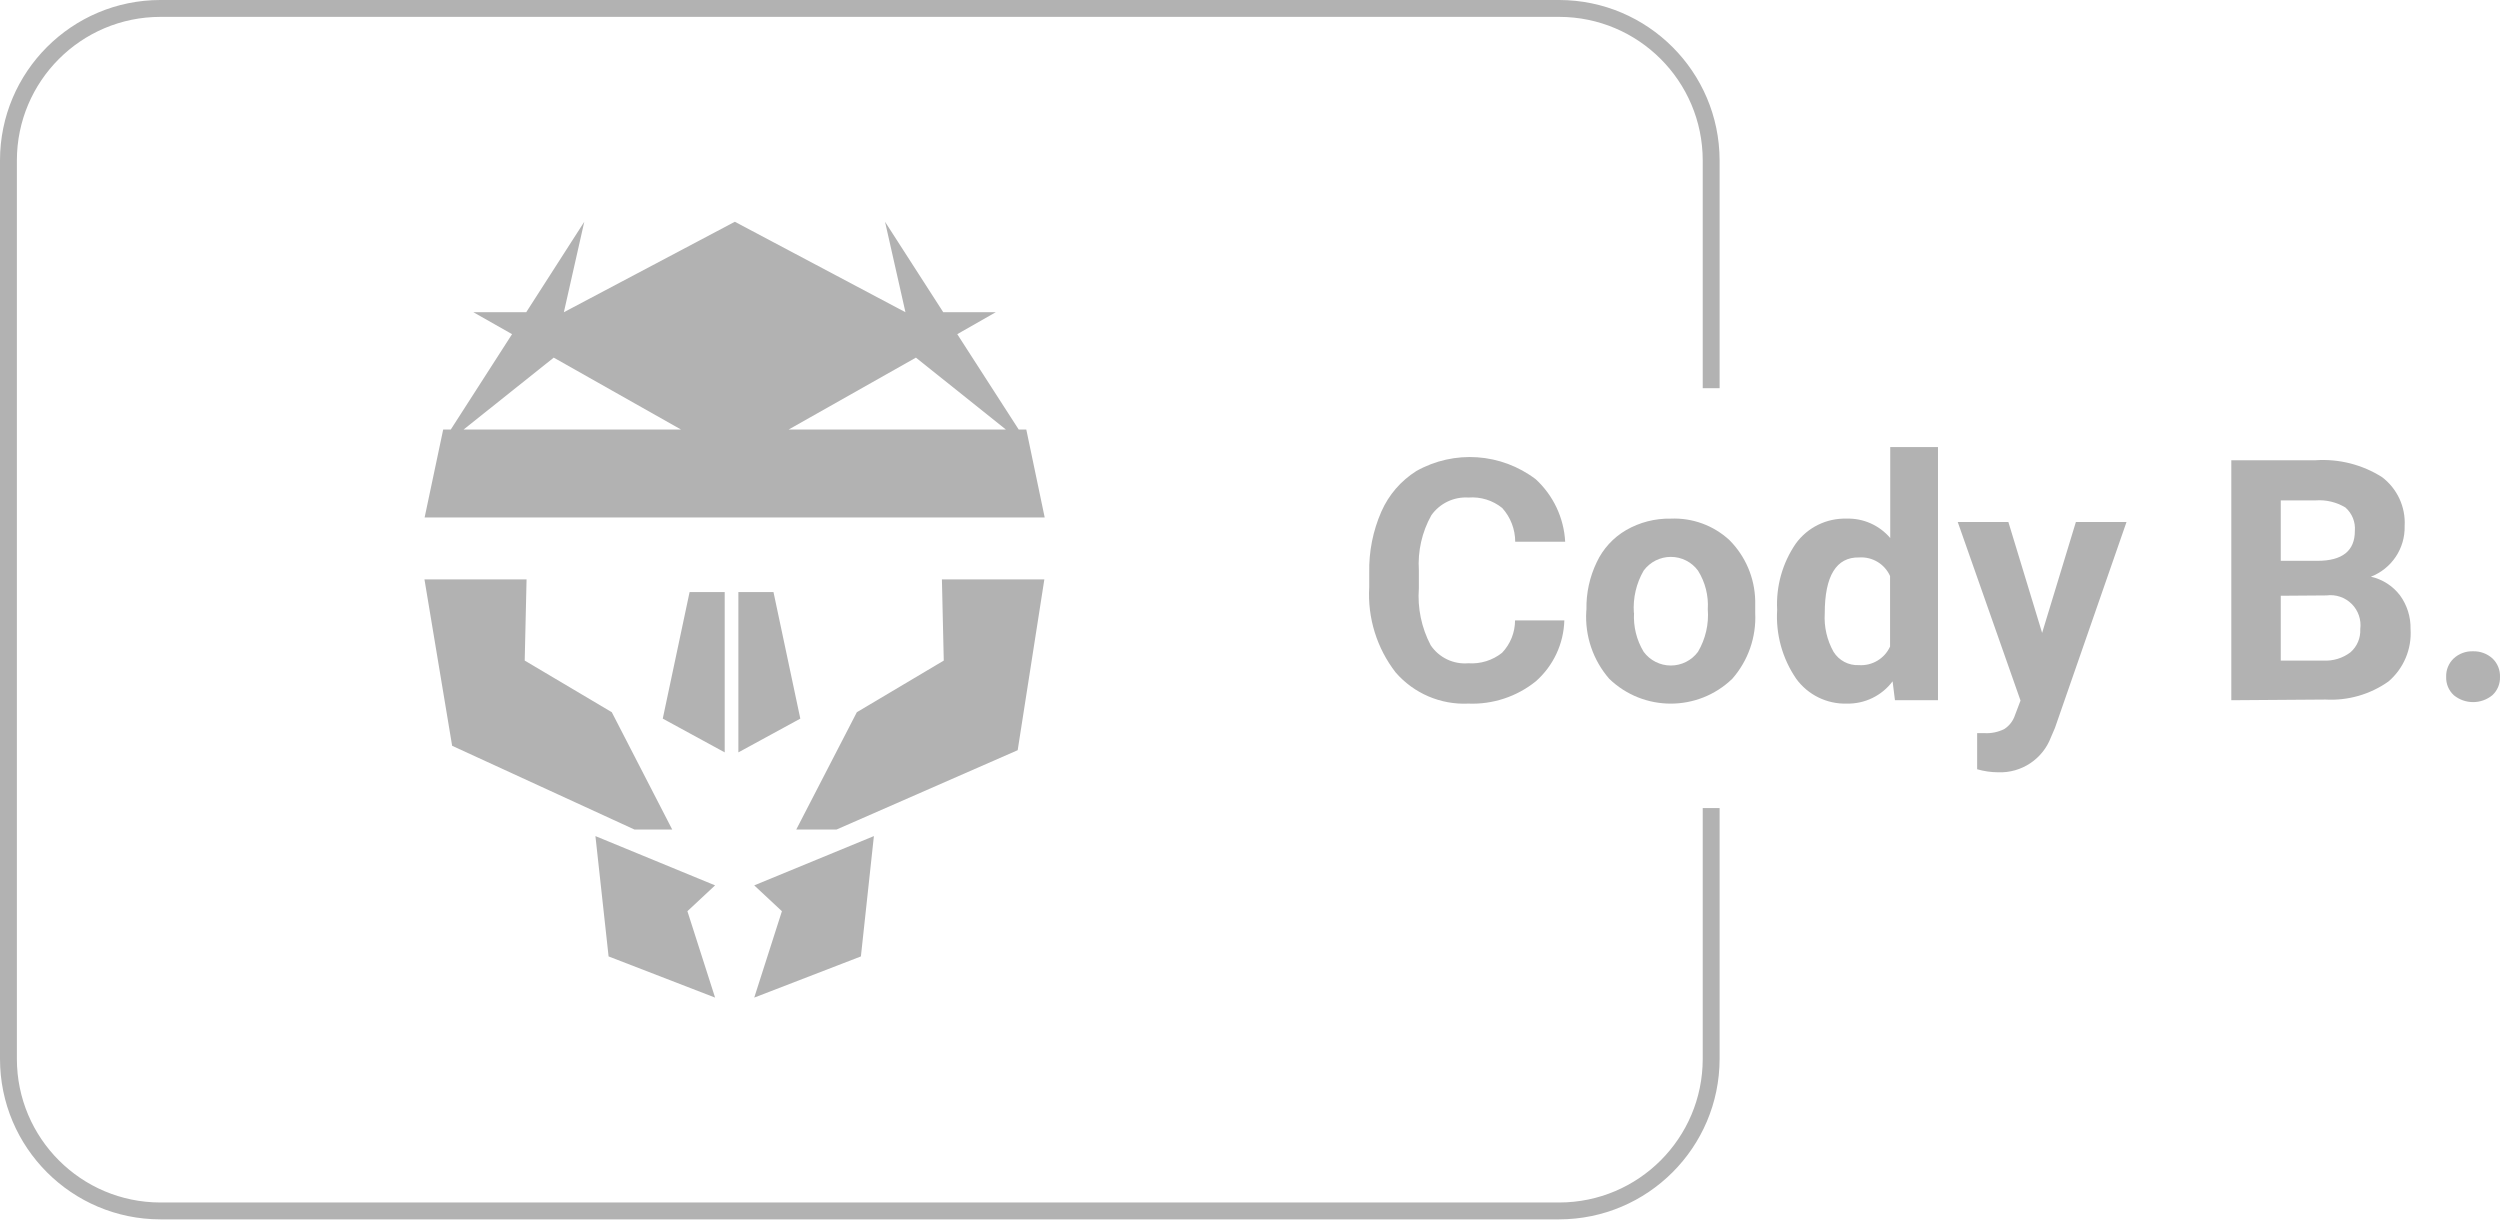
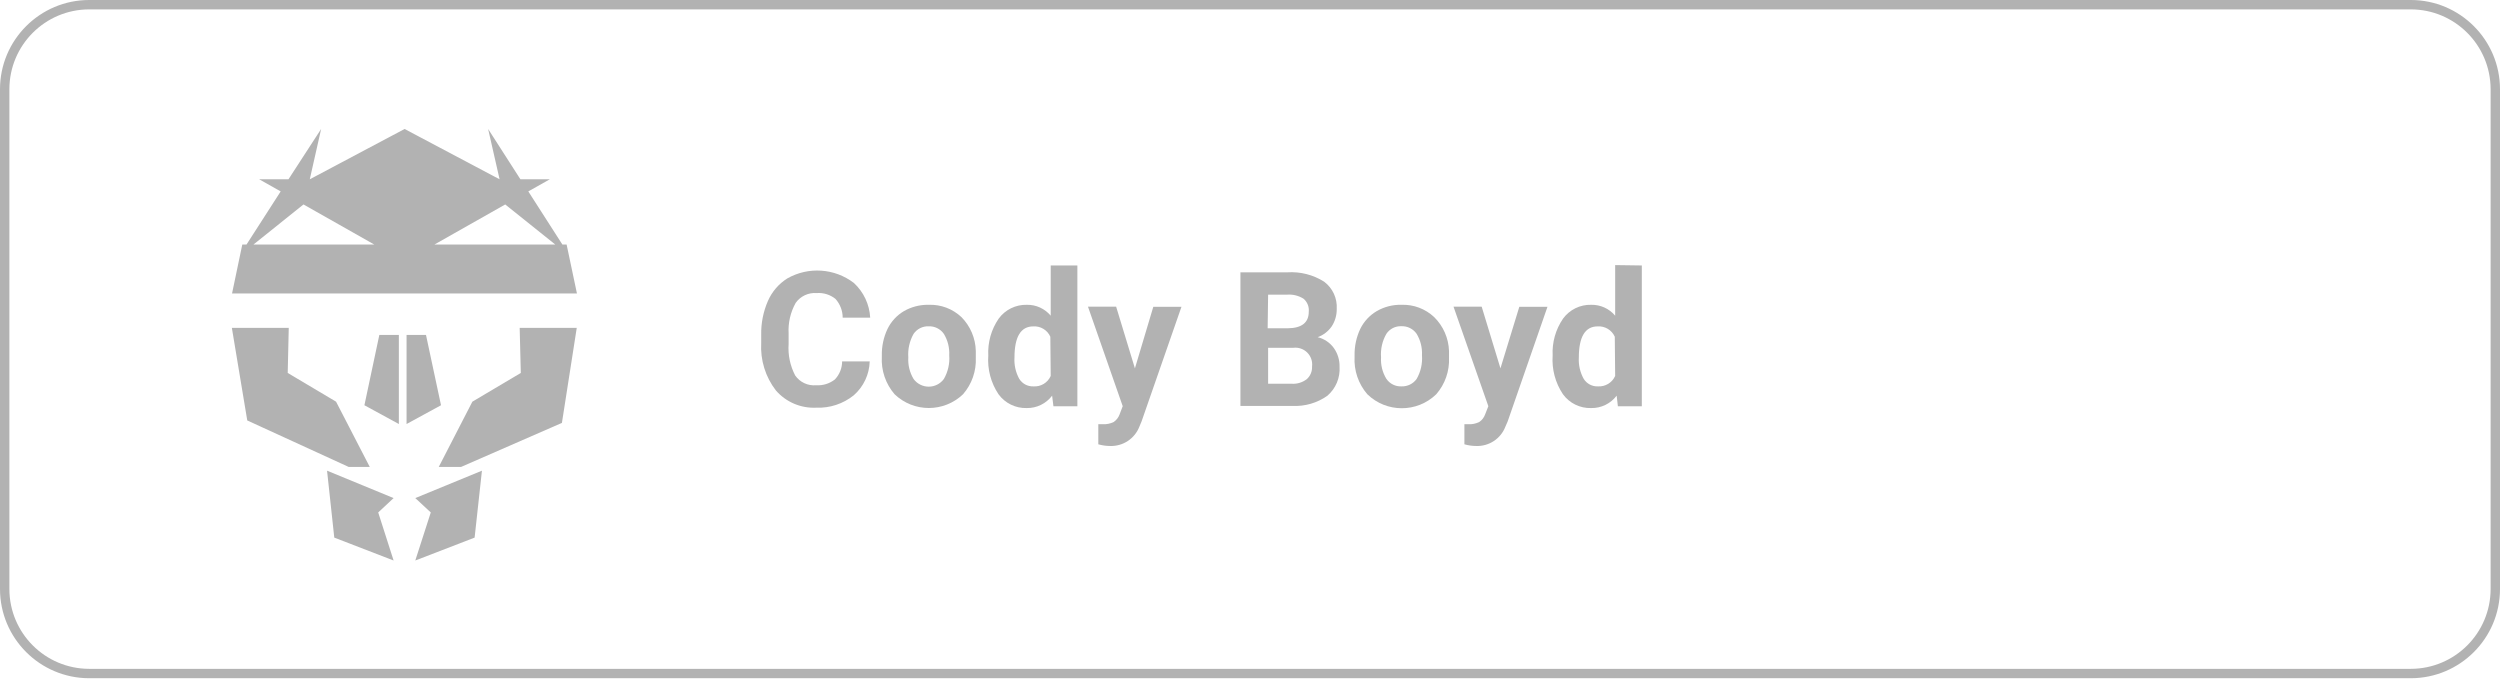
- <svg xmlns="http://www.w3.org/2000/svg" viewBox="0 0 148.13 72.25">
+ <svg xmlns="http://www.w3.org/2000/svg" viewBox="0 0 266.32 72.25">
  <defs>
    <style>.cls-1{fill:#b2b2b2;}</style>
  </defs>
  <g id="Layer_2" data-name="Layer 2">
    <g id="Layer_1-2" data-name="Layer 1">
-       <polygon class="cls-1" points="39.27 42.58 42.94 44.58 42.94 35.08 40.86 35.08 39.27 42.58" />
-       <polygon class="cls-1" points="45.83 35.08 43.75 35.08 43.75 44.58 47.42 42.58 45.83 35.08" />
-       <polygon class="cls-1" points="39.83 49.15 36.25 42.2 31.09 39.14 31.2 34.33 25.15 34.33 26.79 44.19 37.59 49.15 39.83 49.15" />
-       <polygon class="cls-1" points="55.92 39.14 50.77 42.2 47.18 49.15 49.57 49.15 60.3 44.45 61.88 34.33 55.81 34.33 55.92 39.14" />
-       <path class="cls-1" d="M60.81,25.45h-.45L56.72,19.8,59,18.5H55.89l-3.45-5.36,1.21,5.36L43.54,13.14h0L33.41,18.5l1.21-5.36L31.18,18.5H28.05l2.29,1.3-3.63,5.65h-.45l-1.1,5.21H61.9Zm-28-4.26,7.54,4.26H27.47Zm13.92,4.26,7.54-4.26,5.33,4.26H46.72Z" />
-       <polygon class="cls-1" points="35.28 49.54 36.06 56.67 42.37 59.11 40.73 53.99 42.37 52.46 35.28 49.54" />
-       <polygon class="cls-1" points="46.33 53.99 44.69 59.11 51.01 56.67 51.78 49.54 44.69 52.46 46.33 53.99" />
-       <path class="cls-1" d="M92.69,36.76A5,5,0,0,1,91,40.37a6,6,0,0,1-4,1.32,5.37,5.37,0,0,1-4.3-1.84,7.53,7.53,0,0,1-1.57-5.06v-.86a8.57,8.57,0,0,1,.72-3.62,5.42,5.42,0,0,1,2.07-2.4A6.46,6.46,0,0,1,91,28.4a5.43,5.43,0,0,1,1.74,3.7H89.78a3,3,0,0,0-.77-2,2.83,2.83,0,0,0-2-.62,2.5,2.5,0,0,0-2.2,1.05,5.92,5.92,0,0,0-.74,3.26v1.07a6.25,6.25,0,0,0,.7,3.37A2.44,2.44,0,0,0,87,39.3a2.89,2.89,0,0,0,2-.62,2.79,2.79,0,0,0,.77-1.92Z" />
-       <path class="cls-1" d="M94,36.11a6.17,6.17,0,0,1,.61-2.8,4.33,4.33,0,0,1,1.74-1.9A5.09,5.09,0,0,1,99,30.73,4.81,4.81,0,0,1,102.47,32,5.24,5.24,0,0,1,104,35.59l0,.73a5.5,5.5,0,0,1-1.36,3.9,5.25,5.25,0,0,1-7.29,0,5.59,5.59,0,0,1-1.36-4Zm2.82.2a4,4,0,0,0,.57,2.31,2,2,0,0,0,3.22,0,4.3,4.3,0,0,0,.58-2.52,3.86,3.86,0,0,0-.58-2.29,2,2,0,0,0-3.22,0A4.38,4.38,0,0,0,96.81,36.31Z" />
-       <path class="cls-1" d="M105.3,36.13a6.34,6.34,0,0,1,1.11-3.93,3.59,3.59,0,0,1,3-1.47A3.26,3.26,0,0,1,112,31.88V26.49h2.83v15h-2.55l-.14-1.12a3.3,3.3,0,0,1-2.71,1.32,3.58,3.58,0,0,1-3-1.47A6.52,6.52,0,0,1,105.3,36.13Zm2.82.21a4.14,4.14,0,0,0,.52,2.28,1.67,1.67,0,0,0,1.5.79,1.89,1.89,0,0,0,1.85-1.1V34.13a1.87,1.87,0,0,0-1.83-1.1C108.8,33,108.12,34.13,108.12,36.34Z" />
-       <path class="cls-1" d="M121,37.5l2-6.57h3l-4.24,12.2-.24.56a3.21,3.21,0,0,1-3.12,2.07,4.55,4.55,0,0,1-1.25-.18V43.44h.43a2.32,2.32,0,0,0,1.19-.25,1.55,1.55,0,0,0,.62-.81l.33-.87L116,30.93h3Z" />
-       <path class="cls-1" d="M132.21,41.49V27.27h5a6.54,6.54,0,0,1,3.93,1,3.39,3.39,0,0,1,1.34,2.9,3.13,3.13,0,0,1-2,3,3,3,0,0,1,1.72,1.1,3.27,3.27,0,0,1,.63,2,3.76,3.76,0,0,1-1.31,3.11,5.89,5.89,0,0,1-3.73,1.07Zm2.93-8.26h2.17q2.22,0,2.22-1.77a1.66,1.66,0,0,0-.56-1.39,3,3,0,0,0-1.78-.42h-2.05Zm0,2.07v3.84h2.51a2.43,2.43,0,0,0,1.62-.49,1.7,1.7,0,0,0,.58-1.37,1.78,1.78,0,0,0-2-2Z" />
-       <path class="cls-1" d="M144.94,40.11a1.44,1.44,0,0,1,.45-1.1,1.61,1.61,0,0,1,1.14-.42,1.65,1.65,0,0,1,1.15.42,1.44,1.44,0,0,1,.45,1.1,1.41,1.41,0,0,1-.45,1.08,1.8,1.8,0,0,1-2.29,0A1.41,1.41,0,0,1,144.94,40.11Z" />
-       <path class="cls-1" d="M100.89,47.88V62.75a8.51,8.51,0,0,1-8.5,8.5H9.5A8.51,8.51,0,0,1,1,62.75V9.5A8.51,8.51,0,0,1,9.5,1H92.39a8.51,8.51,0,0,1,8.5,8.5V23h1V9.5A9.52,9.52,0,0,0,92.39,0H9.5A9.51,9.51,0,0,0,0,9.5V62.75a9.51,9.51,0,0,0,9.5,9.5H92.39a9.52,9.52,0,0,0,9.5-9.5V47.88Z" />
+       <polygon class="cls-1" points="42.49 35.68 40.41 35.68 38.82 43.17 42.49 45.17 42.49 35.68" />
+       <polygon class="cls-1" points="45.38 35.68 43.31 35.68 43.31 45.17 46.98 43.17 45.38 35.68" />
+       <polygon class="cls-1" points="24.7 34.93 26.34 44.79 37.14 49.74 39.39 49.74 35.8 42.79 30.65 39.73 30.76 34.93 24.7 34.93" />
+       <polygon class="cls-1" points="61.44 34.93 55.36 34.93 55.48 39.73 50.32 42.79 46.74 49.74 49.12 49.74 59.86 45.05 61.44 34.93" />
+       <path class="cls-1" d="M60.36,26.05h-.45l-3.63-5.66,2.29-1.29H55.44L52,13.74l1.22,5.36L43.1,13.74h0L33,19.1l1.21-5.36L30.73,19.1H27.61l2.29,1.29-3.64,5.66h-.45l-1.09,5.21H61.46Zm-30.85,0H27l5.33-4.27,7.54,4.27Zm27.15,0H46.28l7.54-4.27,5.33,4.27Z" />
+       <polygon class="cls-1" points="34.84 50.14 35.61 57.27 41.93 59.71 40.29 54.59 41.93 53.06 34.84 50.14" />
+       <polygon class="cls-1" points="50.56 57.27 51.34 50.14 44.24 53.06 45.89 54.59 44.24 59.71 50.56 57.27" />
+       <path class="cls-1" d="M84.76,32.27A2.5,2.5,0,0,1,87,31.22a2.86,2.86,0,0,1,2,.62,3,3,0,0,1,.77,2h2.93a5.43,5.43,0,0,0-1.74-3.7,6.44,6.44,0,0,0-7.09-.48,5.38,5.38,0,0,0-2.06,2.39,8.6,8.6,0,0,0-.72,3.62v.87a7.57,7.57,0,0,0,1.56,5.05,5.35,5.35,0,0,0,4.3,1.84,6,6,0,0,0,4-1.32,5,5,0,0,0,1.7-3.61H89.71a2.79,2.79,0,0,1-.77,1.92,2.92,2.92,0,0,1-2,.62A2.45,2.45,0,0,1,84.71,40a6.3,6.3,0,0,1-.7-3.36V35.53A6,6,0,0,1,84.76,32.27Z" />
+       <path class="cls-1" d="M102.42,33.78a4.83,4.83,0,0,0-3.49-1.31,5.1,5.1,0,0,0-2.65.68,4.51,4.51,0,0,0-1.74,1.9,6.34,6.34,0,0,0-.6,2.81V38a5.63,5.63,0,0,0,1.36,4,5.27,5.27,0,0,0,7.29,0,5.55,5.55,0,0,0,1.36-3.9l0-.72A5.31,5.31,0,0,0,102.42,33.78Zm-1.87,6.59a2,2,0,0,1-3.23,0,4,4,0,0,1-.56-2.3,4.44,4.44,0,0,1,.56-2.5,1.86,1.86,0,0,1,1.61-.81,1.89,1.89,0,0,1,1.62.81,4,4,0,0,1,.57,2.29A4.38,4.38,0,0,1,100.55,40.37Z" />
+       <path class="cls-1" d="M111.93,33.63a3.23,3.23,0,0,0-2.54-1.16,3.6,3.6,0,0,0-3,1.47,6.38,6.38,0,0,0-1.11,3.94A6.57,6.57,0,0,0,106.37,42a3.59,3.59,0,0,0,3,1.47,3.32,3.32,0,0,0,2.71-1.32l.14,1.13h2.55v-15h-2.84Zm0,6.42a1.87,1.87,0,0,1-1.84,1.11,1.7,1.7,0,0,1-1.51-.8,4.17,4.17,0,0,1-.51-2.27c0-2.22.68-3.32,2-3.32a1.86,1.86,0,0,1,1.82,1.1Z" />
+       <path class="cls-1" d="M120.9,39.24l-2-6.57h-3l3.7,10.6-.33.87a1.69,1.69,0,0,1-.62.81,2.37,2.37,0,0,1-1.2.24H117v2.14a4.61,4.61,0,0,0,1.25.18,3.23,3.23,0,0,0,3.13-2.07l.23-.55,4.25-12.21h-3Z" />
+       <path class="cls-1" d="M140.37,35.92a3.12,3.12,0,0,0,1.5-1.16,3.31,3.31,0,0,0,.53-1.85,3.37,3.37,0,0,0-1.34-2.9,6.53,6.53,0,0,0-3.92-1h-5V43.24h5.53a5.91,5.91,0,0,0,3.73-1.08,3.75,3.75,0,0,0,1.3-3.1,3.31,3.31,0,0,0-.62-2A3,3,0,0,0,140.37,35.92Zm-5.28-4.53h2a2.88,2.88,0,0,1,1.77.43,1.6,1.6,0,0,1,.56,1.39c0,1.15-.74,1.74-2.21,1.76h-2.17Zm4.12,9a2.38,2.38,0,0,1-1.61.49h-2.51V37.05h2.68a1.79,1.79,0,0,1,2,2A1.69,1.69,0,0,1,139.21,40.39Z" />
+       <path class="cls-1" d="M152.78,33.78a4.83,4.83,0,0,0-3.49-1.31,5,5,0,0,0-2.64.68,4.47,4.47,0,0,0-1.75,1.9,6.34,6.34,0,0,0-.6,2.81V38a5.63,5.63,0,0,0,1.36,4A5.27,5.27,0,0,0,153,42a5.55,5.55,0,0,0,1.36-3.9l0-.72A5.31,5.31,0,0,0,152.78,33.78Zm-1.87,6.59a1.9,1.9,0,0,1-1.6.79,1.85,1.85,0,0,1-1.62-.8,3.92,3.92,0,0,1-.57-2.3,4.35,4.35,0,0,1,.57-2.5,1.83,1.83,0,0,1,1.6-.81,1.89,1.89,0,0,1,1.62.81,4,4,0,0,1,.57,2.29A4.38,4.38,0,0,1,150.91,40.37Z" />
+       <path class="cls-1" d="M159.84,39.24l-2-6.57h-3l3.71,10.6-.34.87a1.63,1.63,0,0,1-.62.81,2.33,2.33,0,0,1-1.19.24H156v2.14a4.55,4.55,0,0,0,1.25.18,3.21,3.21,0,0,0,3.12-2.07l.24-.55,4.24-12.21h-3Z" />
+       <path class="cls-1" d="M172.06,28.24v5.39a3.24,3.24,0,0,0-2.55-1.16,3.59,3.59,0,0,0-3,1.47,6.38,6.38,0,0,0-1.11,3.94A6.57,6.57,0,0,0,166.5,42a3.58,3.58,0,0,0,3,1.47,3.33,3.33,0,0,0,2.72-1.32l.13,1.13h2.55v-15Zm0,11.81a1.88,1.88,0,0,1-1.84,1.11,1.7,1.7,0,0,1-1.51-.8,4.16,4.16,0,0,1-.52-2.27c0-2.22.68-3.32,2-3.32a1.87,1.87,0,0,1,1.83,1.1Z" />
+       <path class="cls-1" d="M256.82,0H9.5A9.51,9.51,0,0,0,0,9.5V62.75a9.51,9.51,0,0,0,9.5,9.5H256.82a9.51,9.51,0,0,0,9.5-9.5V9.5A9.51,9.51,0,0,0,256.82,0Zm8.5,26.31V62.75a8.51,8.51,0,0,1-8.5,8.5H9.5A8.51,8.51,0,0,1,1,62.75V9.5A8.51,8.51,0,0,1,9.5,1H256.82a8.51,8.51,0,0,1,8.5,8.5Z" />
    </g>
  </g>
</svg>
